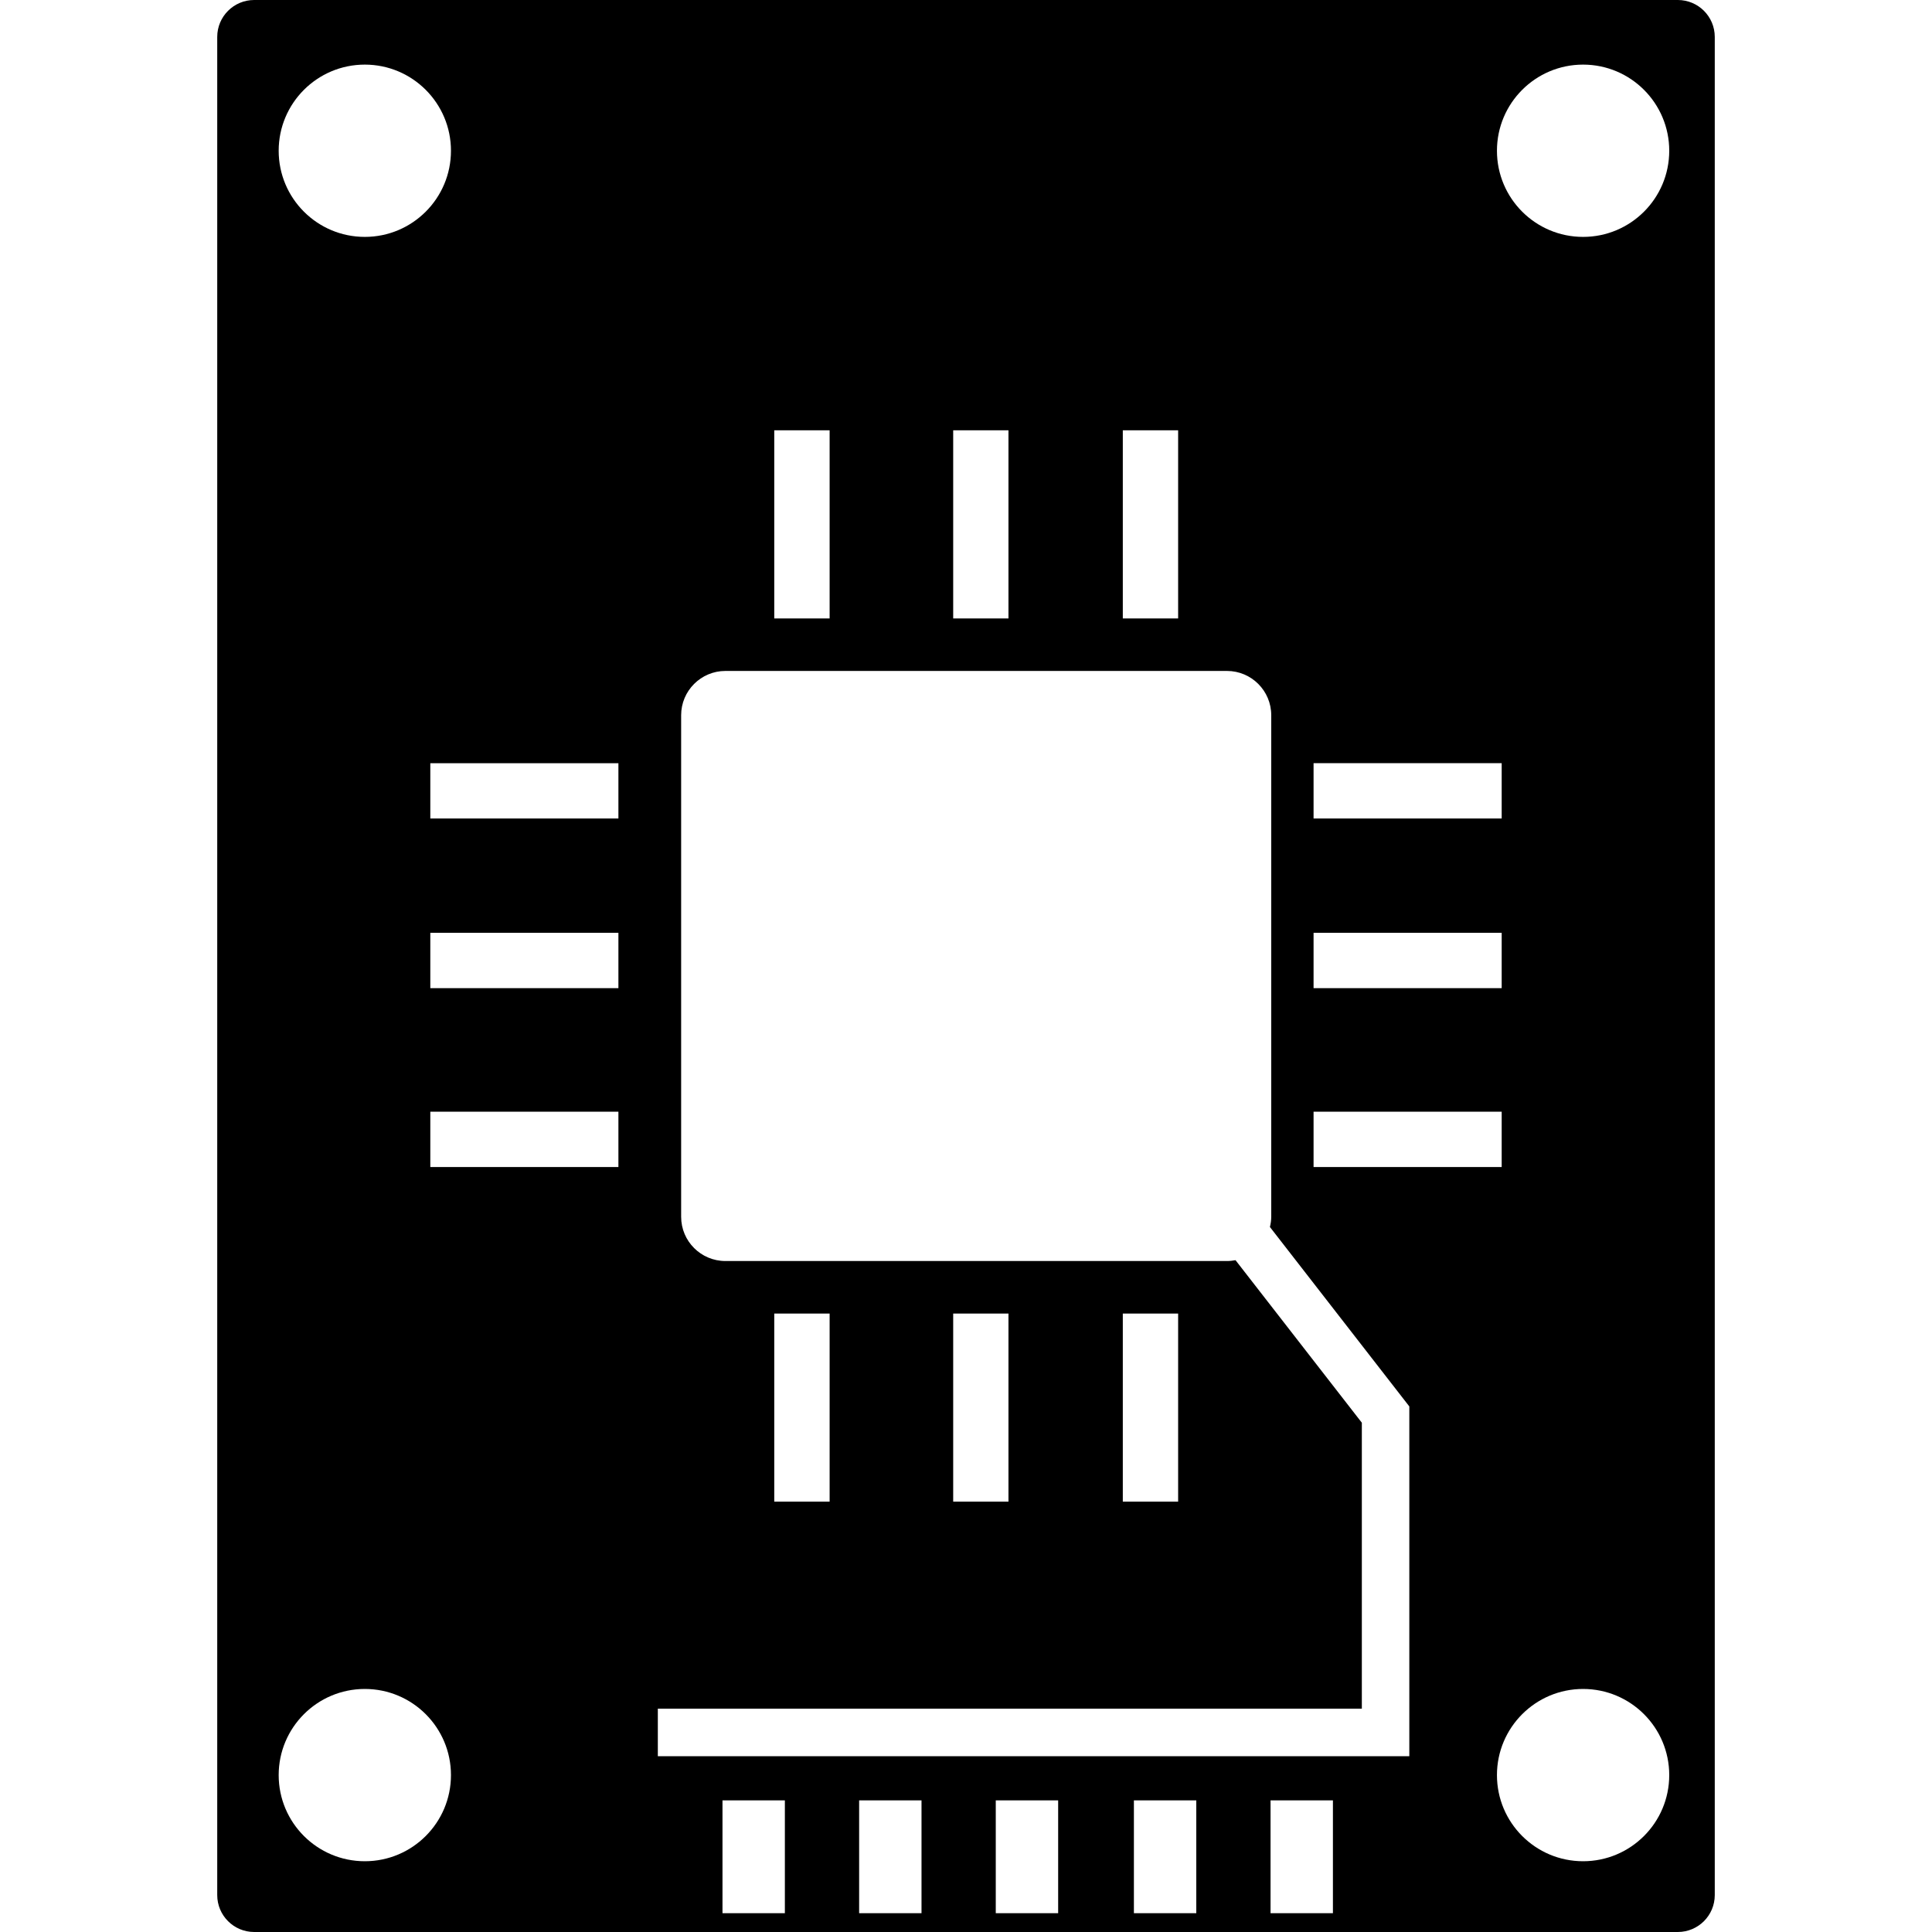
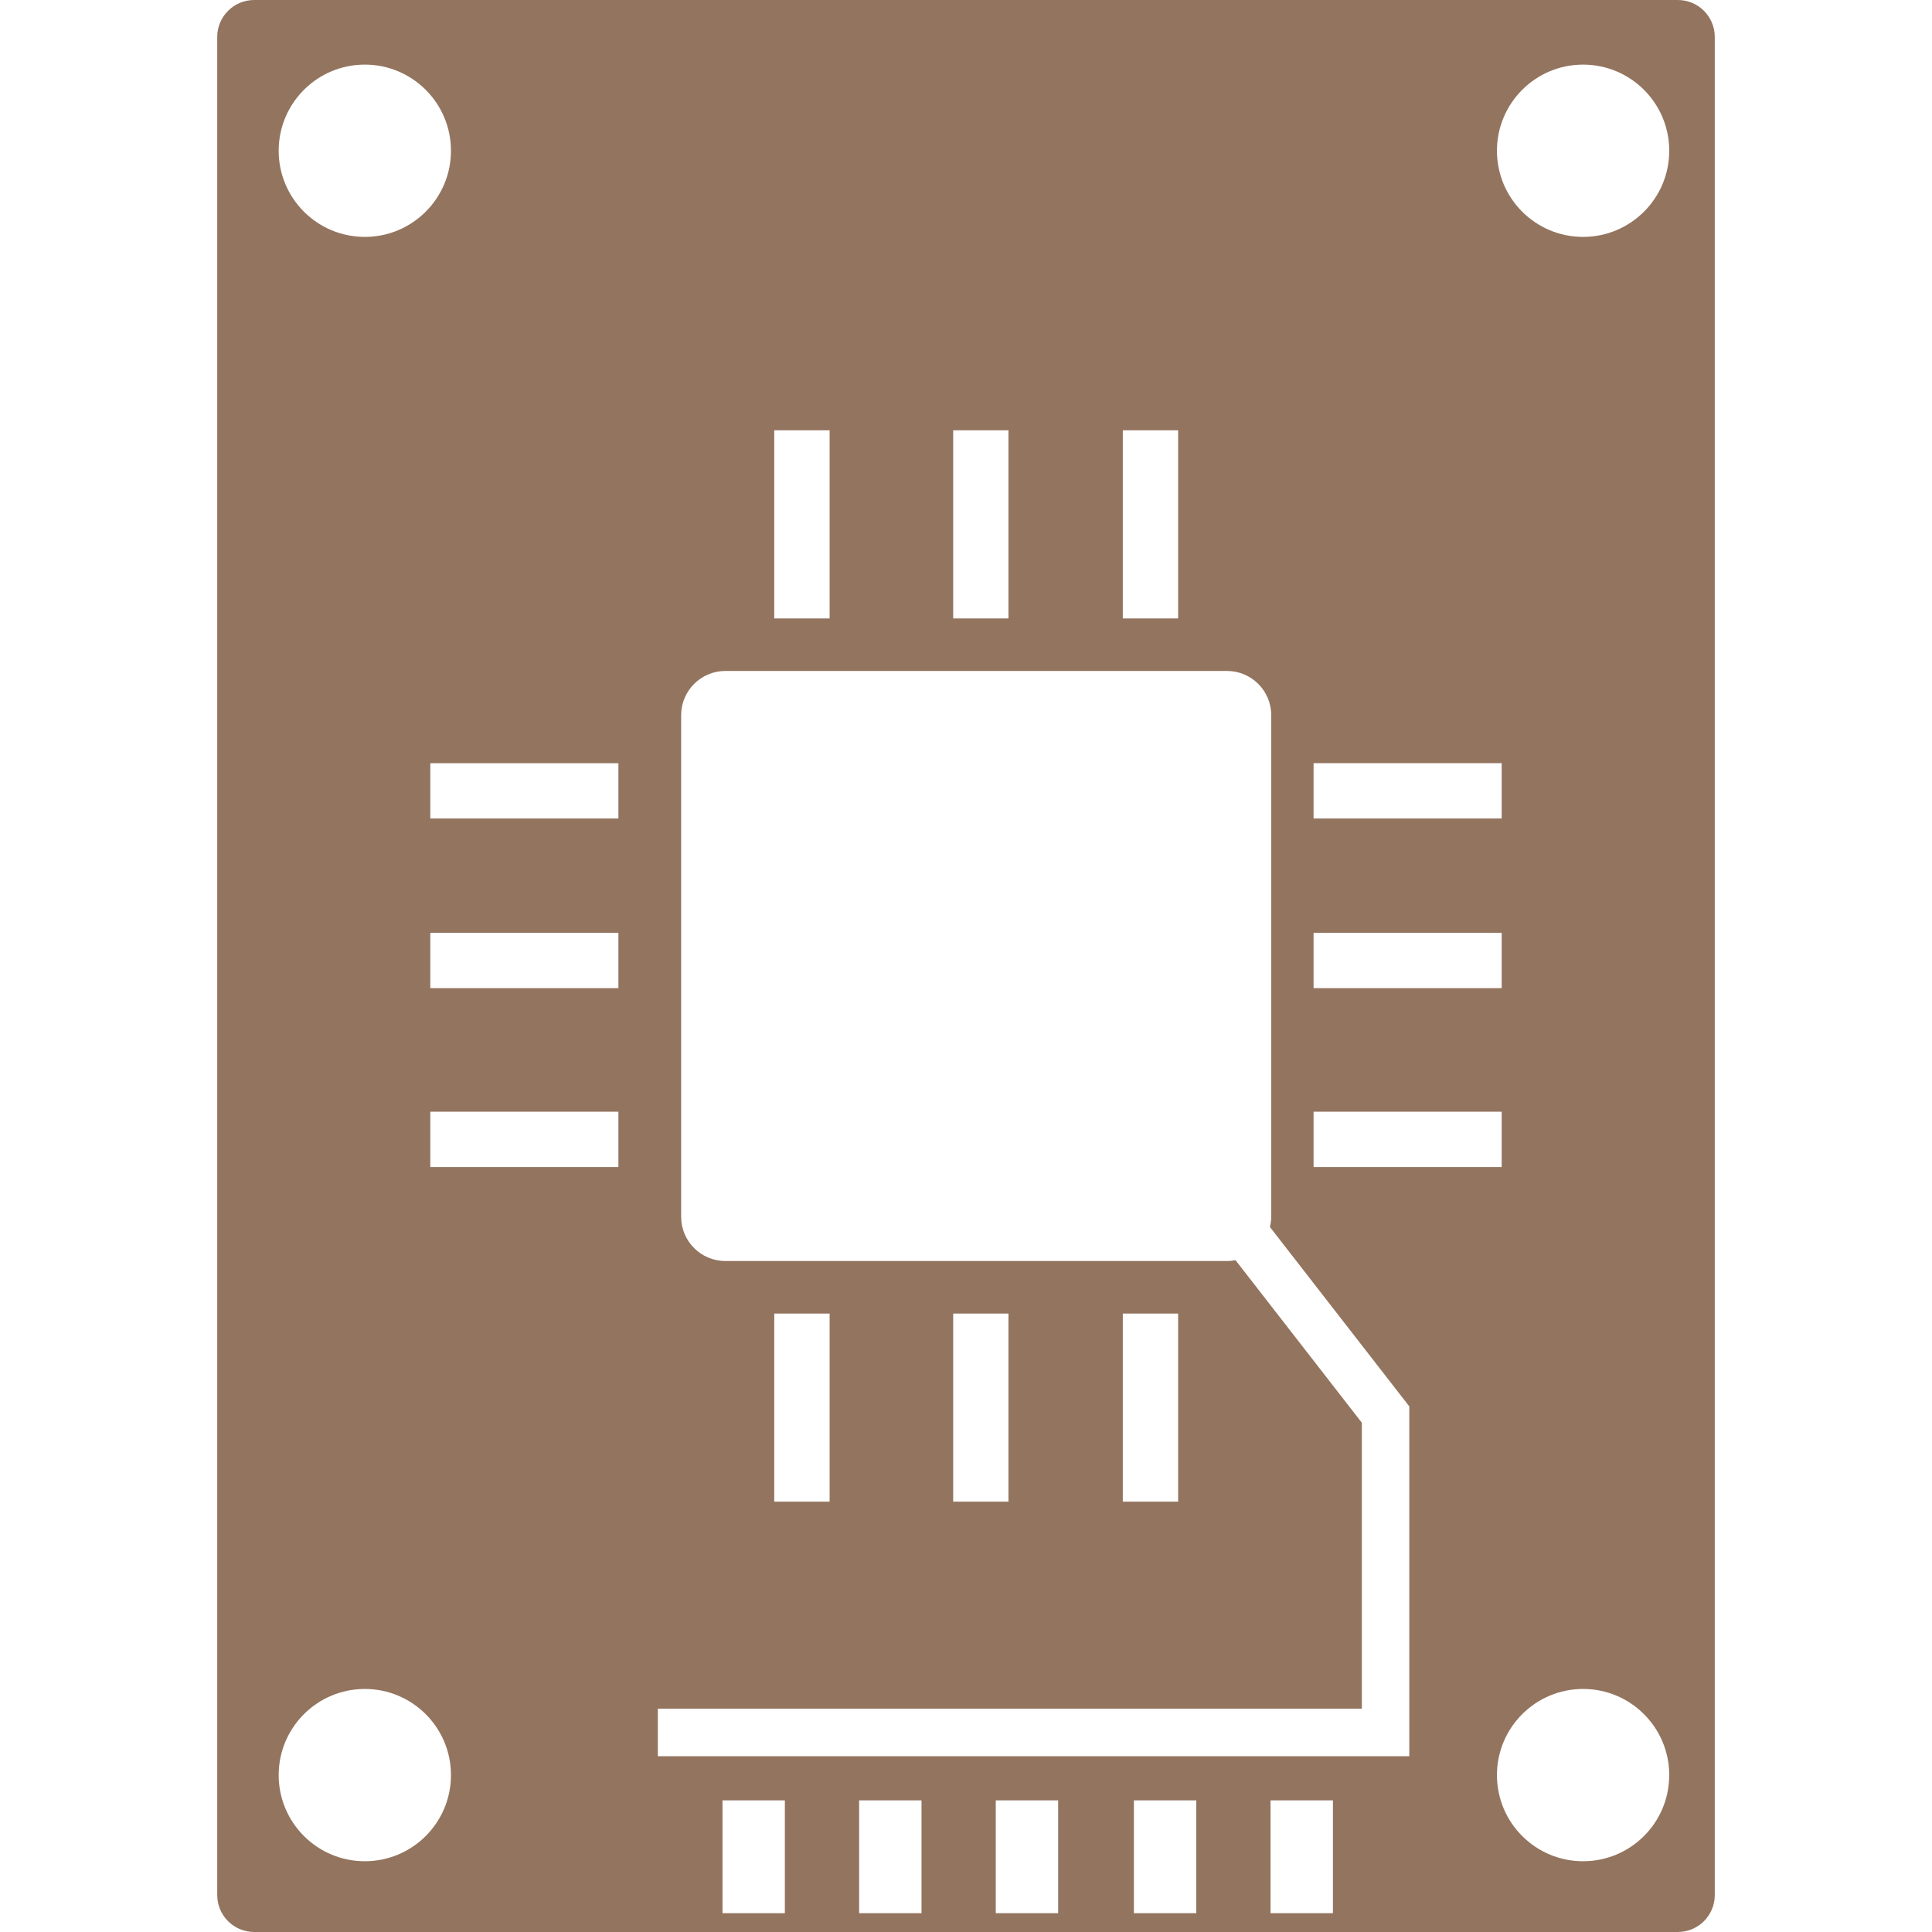
- <svg xmlns="http://www.w3.org/2000/svg" version="1.1" id="Capa_1" x="0px" y="0px" width="492.078px" height="492.077px" viewBox="0 0 492.078 492.077" style="enable-background:new 0 0 492.078 492.077;" xml:space="preserve">
+ <svg xmlns="http://www.w3.org/2000/svg" version="1.1" id="Capa_1" x="0px" y="0px" width="100%" height="100%" viewBox="0 0 492.078 492.077" style="enable-background:new 0 0 492.078 492.077;" xml:space="preserve" fill="#93745F">
  <g>
    <path d="M427.339,0H64.732c-5.187,0-9.404,4.206-9.404,9.404v473.269c0,5.19,4.211,9.404,9.404,9.404h362.607   c5.189,0,9.41-4.208,9.41-9.404V9.404C436.75,4.211,432.541,0,427.339,0z M334.564,194.379h47.913v14.091h-47.913V194.379z    M334.564,237.589h47.913v14.092h-47.913V237.589z M334.564,283.149h47.913v14.091h-47.913V283.149z M285.978,109.601h14.091   v47.913h-14.091V109.601z M242.776,109.601h14.079v47.913h-14.079V109.601z M197.201,109.601h14.104v47.913h-14.104V109.601z    M92.92,16.456c12.117,0,21.94,9.824,21.94,21.941s-9.824,21.94-21.94,21.94c-12.117,0-21.941-9.823-21.941-21.94   S80.803,16.456,92.92,16.456z M92.92,474.055c-12.117,0-21.941-9.823-21.941-21.94c0-12.116,9.824-21.94,21.941-21.94   c12.117,0,21.94,9.824,21.94,21.94C114.861,464.231,105.037,474.055,92.92,474.055z M157.507,297.24H109.6v-14.091h47.907V297.24z    M157.507,251.681H109.6v-14.092h47.907V251.681z M157.507,208.476H109.6v-14.091h47.907V208.476z M199.905,487.295h-15.888v-28.75   h15.888V487.295z M234.708,487.295h-15.888v-28.75h15.888V487.295z M269.51,487.295h-15.888v-28.75h15.888V487.295z    M304.691,487.295h-15.888v-28.75h15.888V487.295z M339.494,487.295h-15.889v-28.75h15.889V487.295z M358.963,447.303H167.549   v-12.104h179.31v-72.833l-32.173-41.398c-0.703,0.13-1.425,0.213-2.169,0.213H184.762c-6.221,0-11.275-5.036-11.275-11.267V182.158   c0-6.215,5.054-11.269,11.275-11.269h127.744c6.229,0,11.277,5.054,11.277,11.269v127.755c0,0.893-0.13,1.762-0.337,2.601   l35.506,45.702v89.087H358.963z M197.201,382.474v-47.912h14.104v47.912H197.201z M242.776,382.474v-47.912h14.079v47.912H242.776z    M285.978,382.474v-47.912h14.091v47.912H285.978z M403.211,474.055c-12.117,0-21.94-9.823-21.94-21.94   c0-12.116,9.823-21.94,21.94-21.94s21.941,9.824,21.941,21.94C425.153,464.231,415.329,474.055,403.211,474.055z M403.211,60.337   c-12.117,0-21.94-9.823-21.94-21.94s9.823-21.941,21.94-21.941s21.941,9.824,21.941,21.941S415.329,60.337,403.211,60.337z" />
  </g>
  <g>
</g>
  <g>
</g>
  <g>
</g>
  <g>
</g>
  <g>
</g>
  <g>
</g>
  <g>
</g>
  <g>
</g>
  <g>
</g>
  <g>
</g>
  <g>
</g>
  <g>
</g>
  <g>
</g>
  <g>
</g>
  <g>
</g>
</svg>
